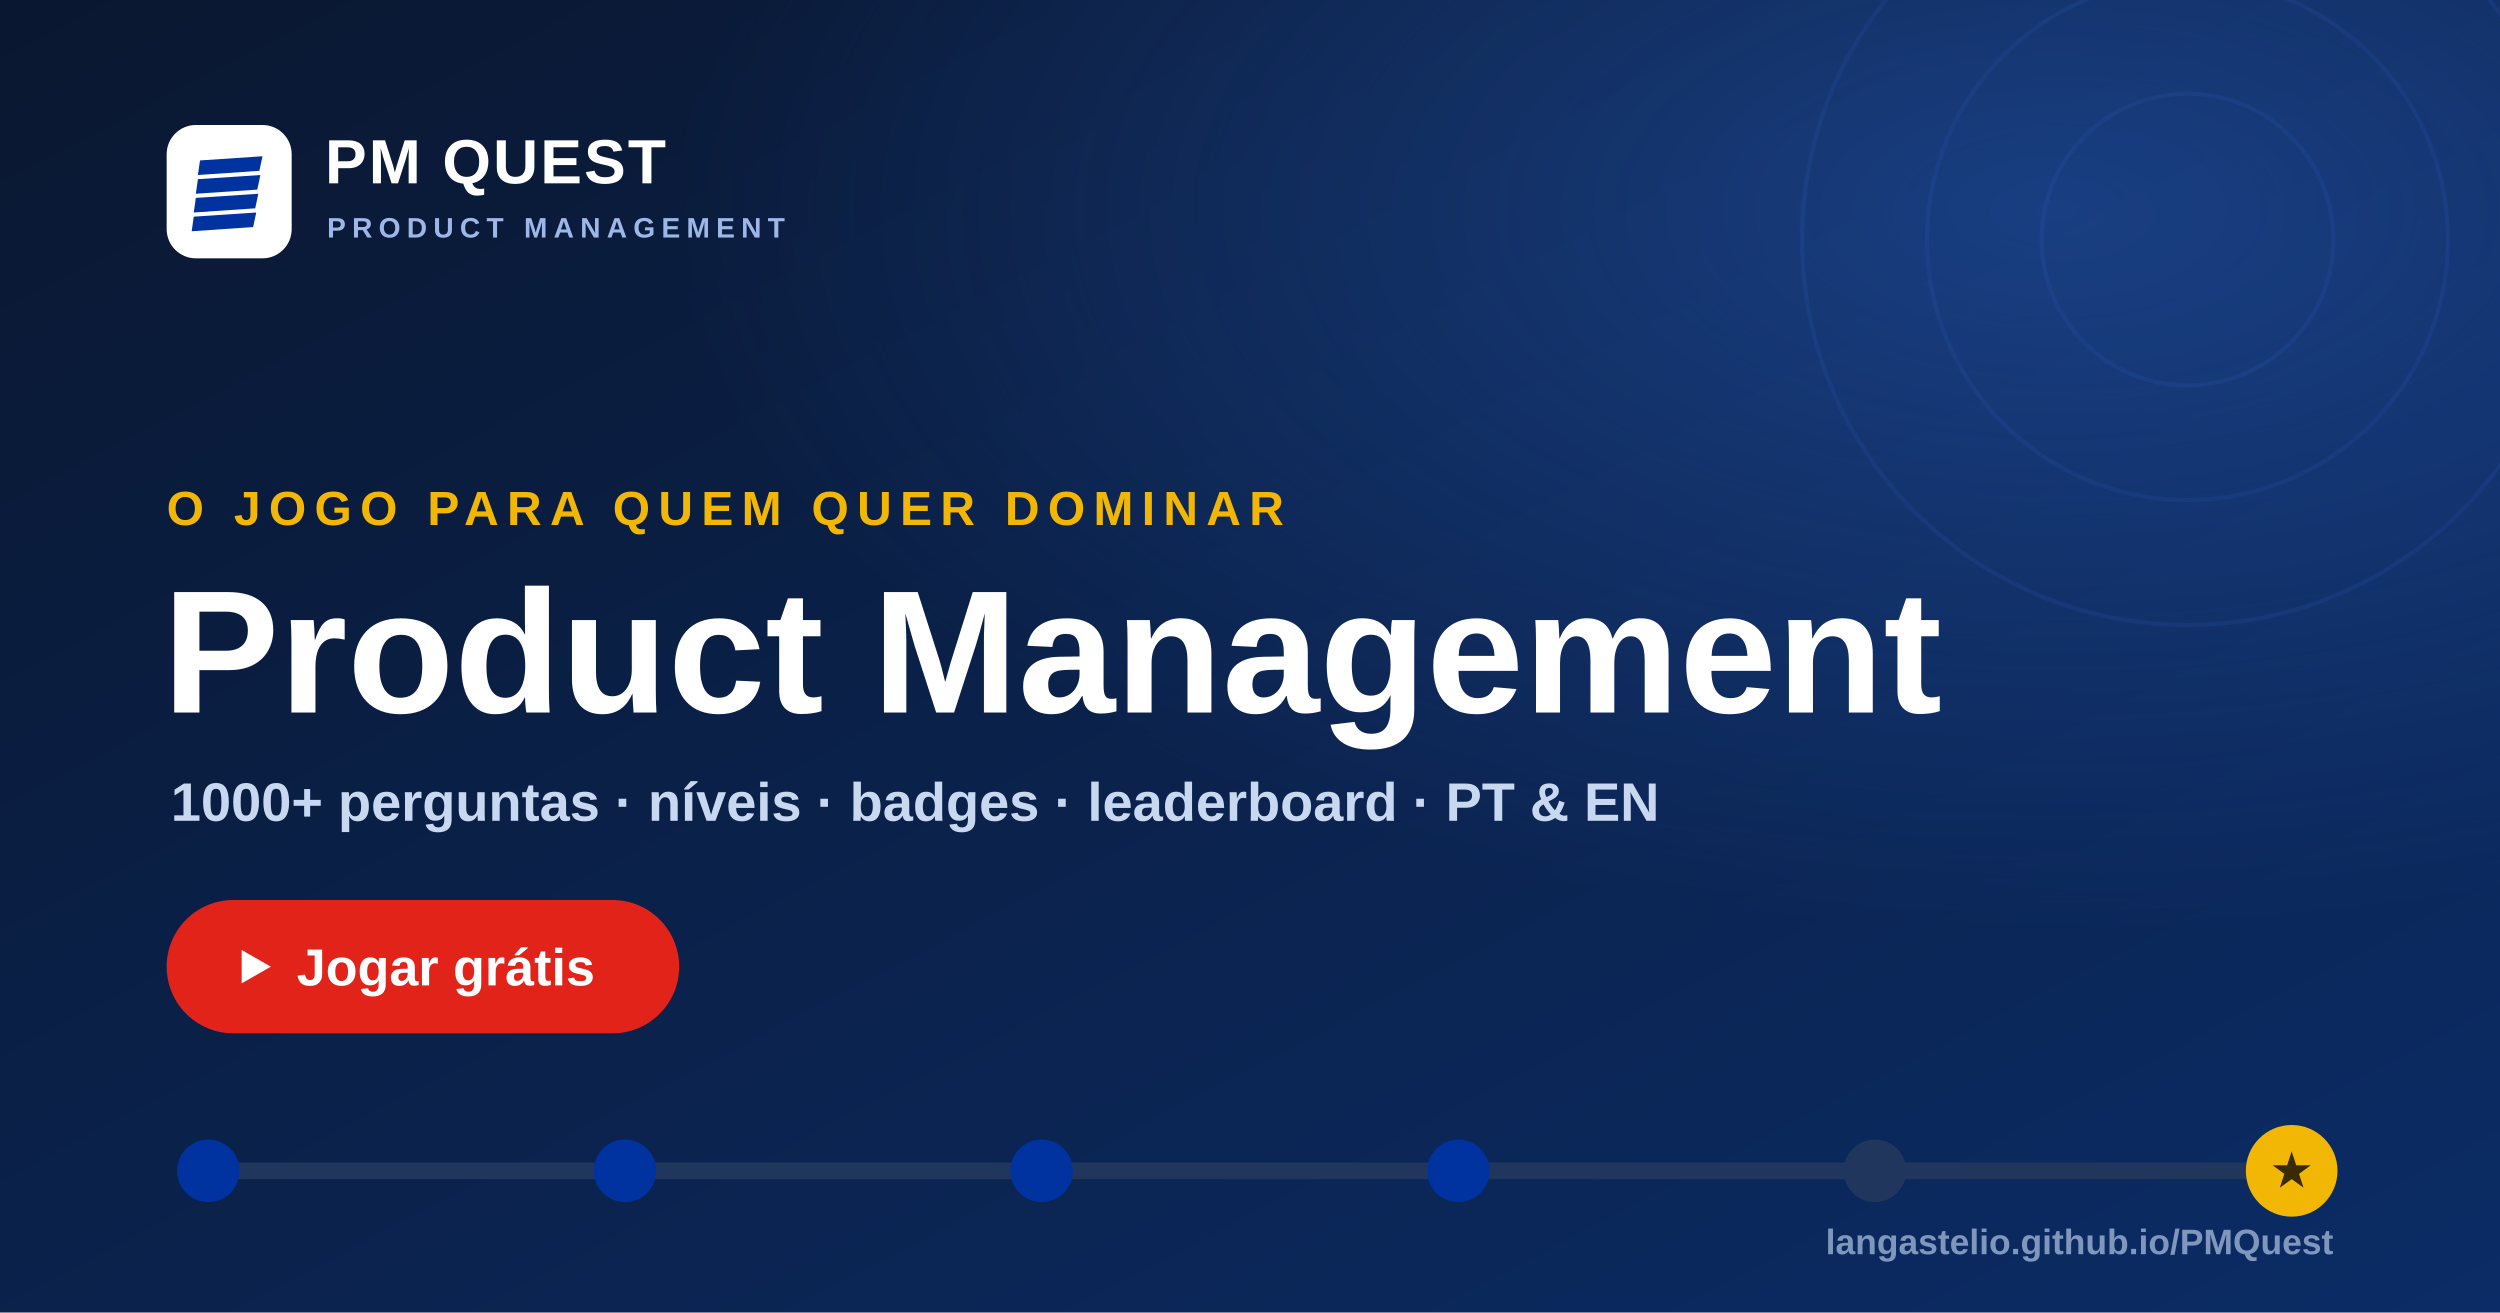
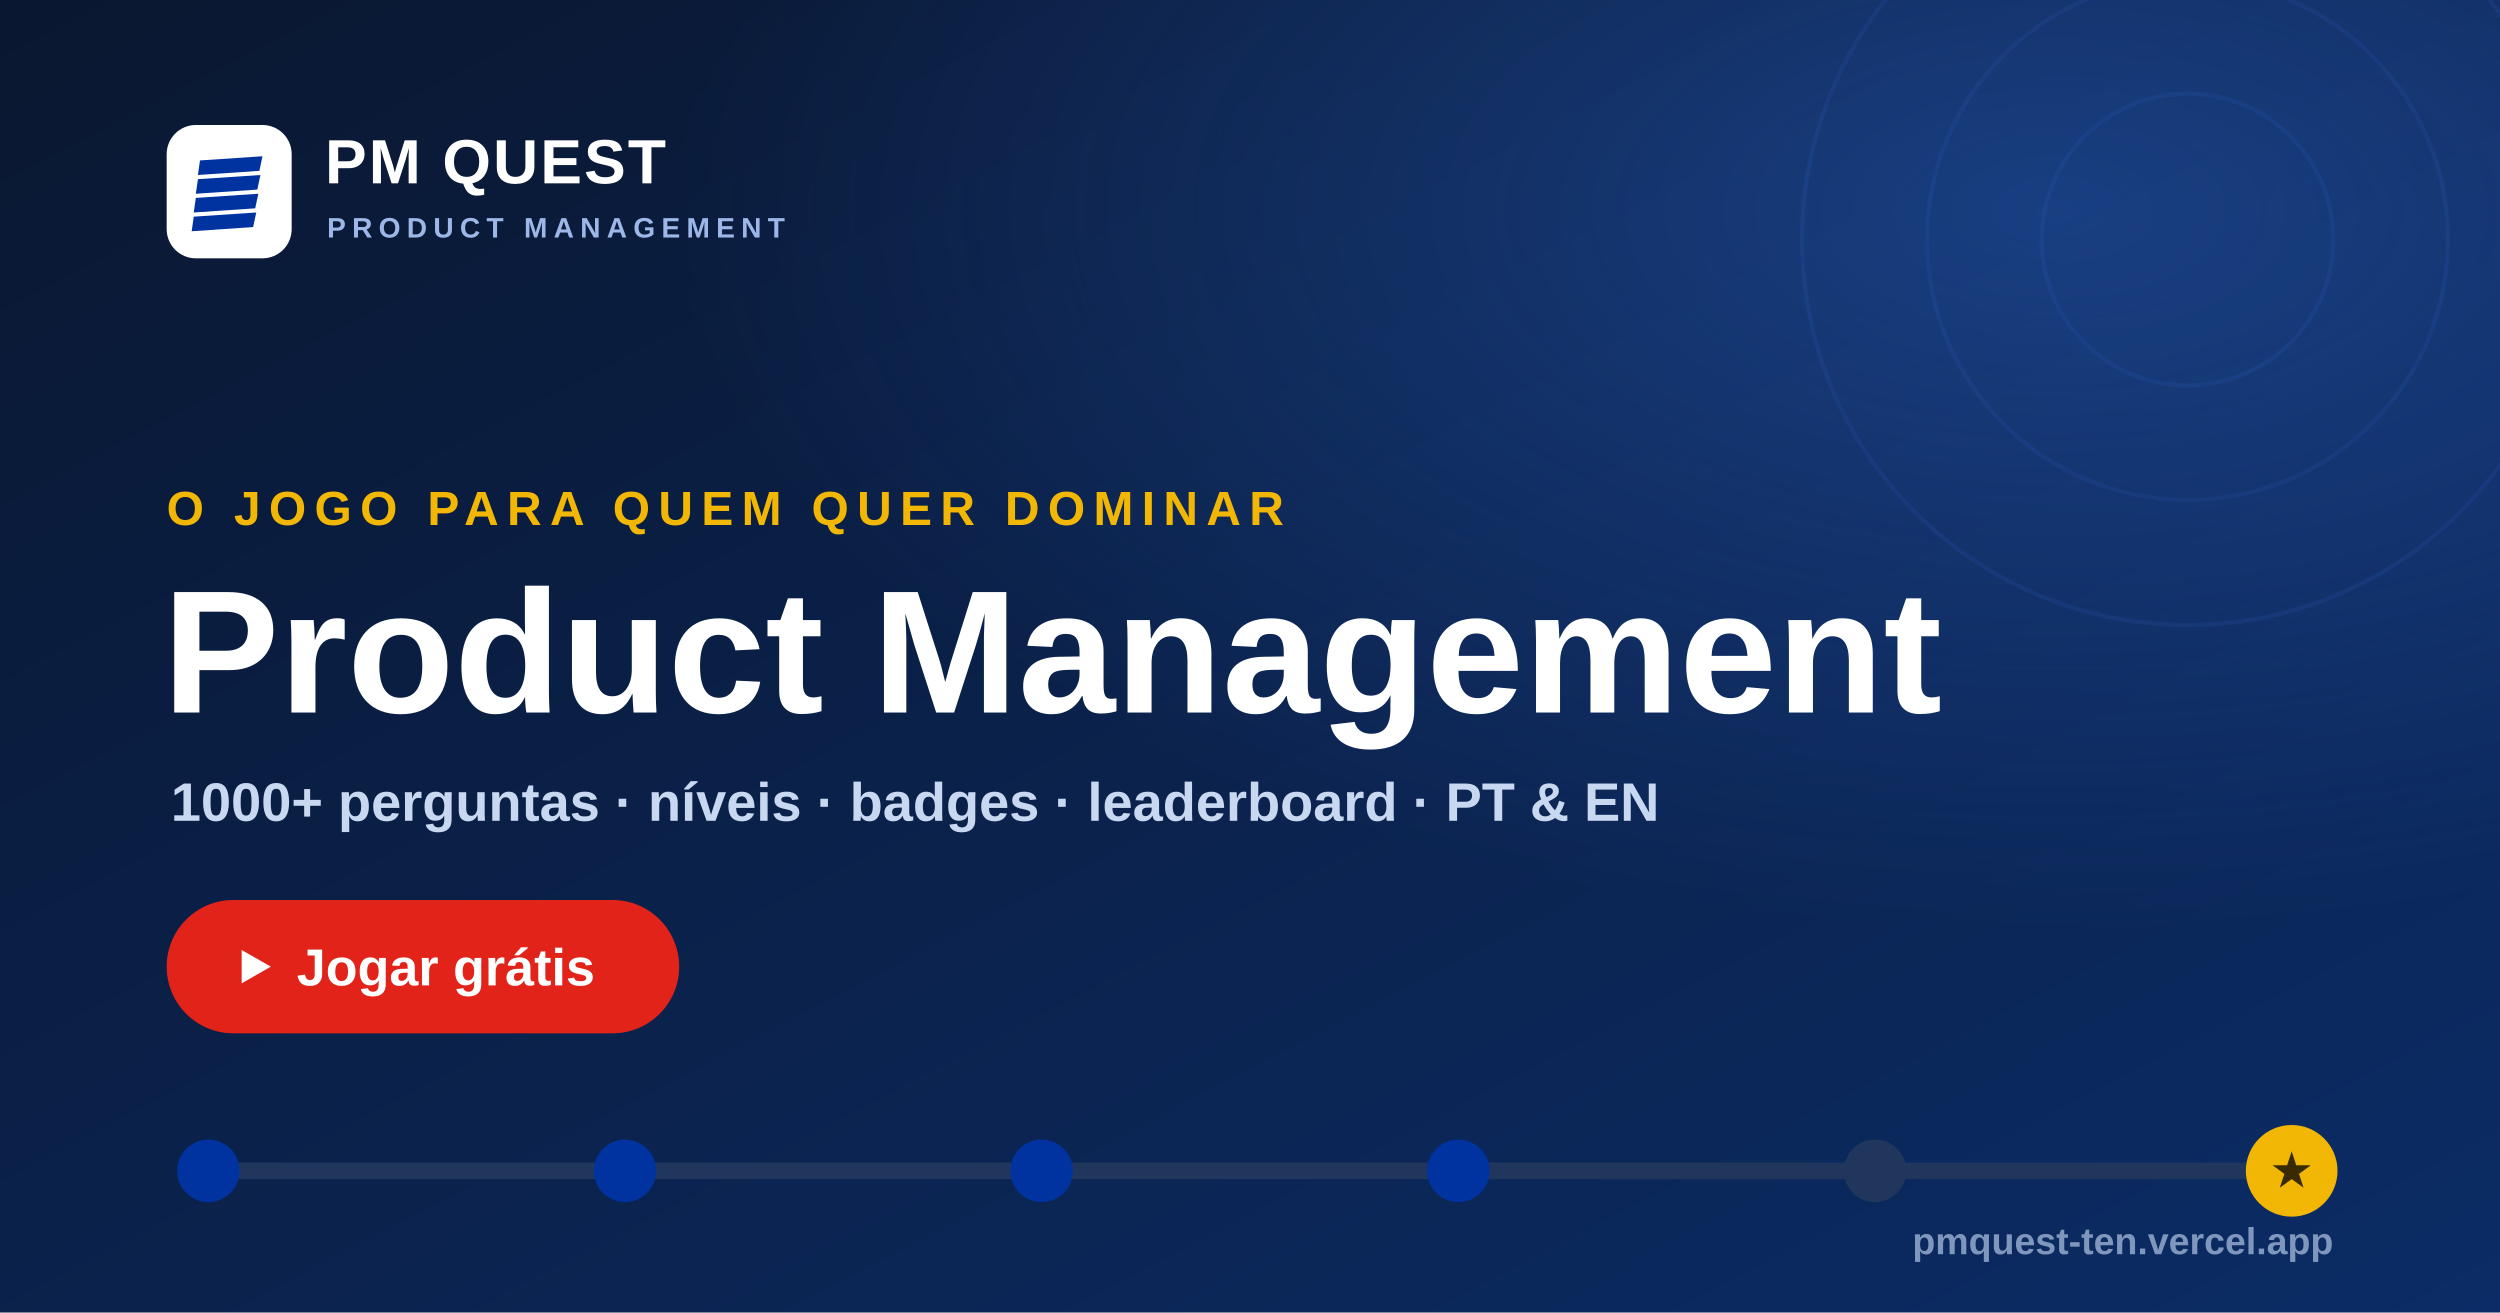
<svg xmlns="http://www.w3.org/2000/svg" width="1200" height="630" viewBox="0 0 1200 630" font-family="Segoe UI, Arial, sans-serif">
  <defs>
    <linearGradient id="bgP" x1="0" y1="0" x2="1" y2="1">
      <stop offset="0" stop-color="#0a1730" />
      <stop offset="1" stop-color="#0b2c66" />
    </linearGradient>
    <linearGradient id="xpP" x1="0" y1="0" x2="1" y2="0">
      <stop offset="0" stop-color="#0033a0" />
      <stop offset="1" stop-color="#f2b705" />
    </linearGradient>
    <radialGradient id="glowP" cx="0.82" cy="0.16" r="0.55">
      <stop offset="0" stop-color="#2f6bd6" stop-opacity="0.4" />
      <stop offset="1" stop-color="#2f6bd6" stop-opacity="0" />
    </radialGradient>
  </defs>
  <rect width="1200" height="630" fill="url(#bgP)" />
  <rect width="1200" height="630" fill="url(#glowP)" />
  <g fill="none" stroke="#3a6bd0" stroke-opacity="0.13" stroke-width="2">
    <circle cx="1050" cy="115" r="70" />
    <circle cx="1050" cy="115" r="125" />
    <circle cx="1050" cy="115" r="185" />
  </g>
  <g transform="translate(80,60)">
    <rect width="60" height="64" rx="14" fill="#fff" />
    <g fill="#0033a0">
      <path d="M16 17 L46 15 L44.5 22 L15 24 Z" />
      <path d="M15 26 L45 24 L43.5 31 L14 33 Z" />
      <path d="M14 35 L44 33 L42.5 40 L13 42 Z" />
      <path d="M13 44 L43 42 L41.5 49 L12 51 Z" />
    </g>
  </g>
  <text x="156" y="88" fill="#fff" font-size="30" font-weight="800" letter-spacing="1">PM QUEST</text>
  <text x="157" y="114" fill="#9db8e8" font-size="13.5" font-weight="700" letter-spacing="3">PRODUCT MANAGEMENT</text>
  <text x="80" y="252" fill="#f2b705" font-size="23" font-weight="800" letter-spacing="4">O JOGO PARA QUEM QUER DOMINAR</text>
  <text x="78" y="342" fill="#ffffff" font-size="84" font-weight="800">Product Management</text>
  <text x="82" y="394" fill="#c8d8f0" font-size="26" font-weight="600">1000+ perguntas · níveis · badges · leaderboard · PT &amp; EN</text>
  <g transform="translate(80,432)">
    <rect width="246" height="64" rx="32" fill="#e2231a" />
    <path d="M36 24 L36 40 L50 32 Z" fill="#fff" />
    <text x="134" y="41" fill="#fff" font-size="25" font-weight="800" text-anchor="middle">Jogar grátis</text>
  </g>
  <g transform="translate(80,562)">
    <line x1="20" y1="0" x2="1020" y2="0" stroke="#20365c" stroke-width="8" stroke-linecap="round" />
    <line x1="20" y1="0" x2="740" y2="0" stroke="url(#xpP)" stroke-width="8" stroke-linecap="round" />
    <circle cx="20" cy="0" r="15" fill="#0033a0" />
    <circle cx="220" cy="0" r="15" fill="#0033a0" />
    <circle cx="420" cy="0" r="15" fill="#0033a0" />
    <circle cx="620" cy="0" r="15" fill="#0033a0" />
    <circle cx="820" cy="0" r="15" fill="#20365c" />
    <circle cx="1020" cy="0" r="22" fill="#f2b705" />
    <text x="1020" y="8" fill="#3a2a00" font-size="24" font-weight="900" text-anchor="middle">★</text>
  </g>
-   <text x="1120" y="602" fill="#7f97bd" font-size="17" font-weight="600" text-anchor="end">langastelio.github.io/PMQuest</text>
+   <text x="1120" y="602" fill="#7f97bd" font-size="18" font-weight="600" text-anchor="end">pmquest-ten.vercel.app</text>
</svg>
